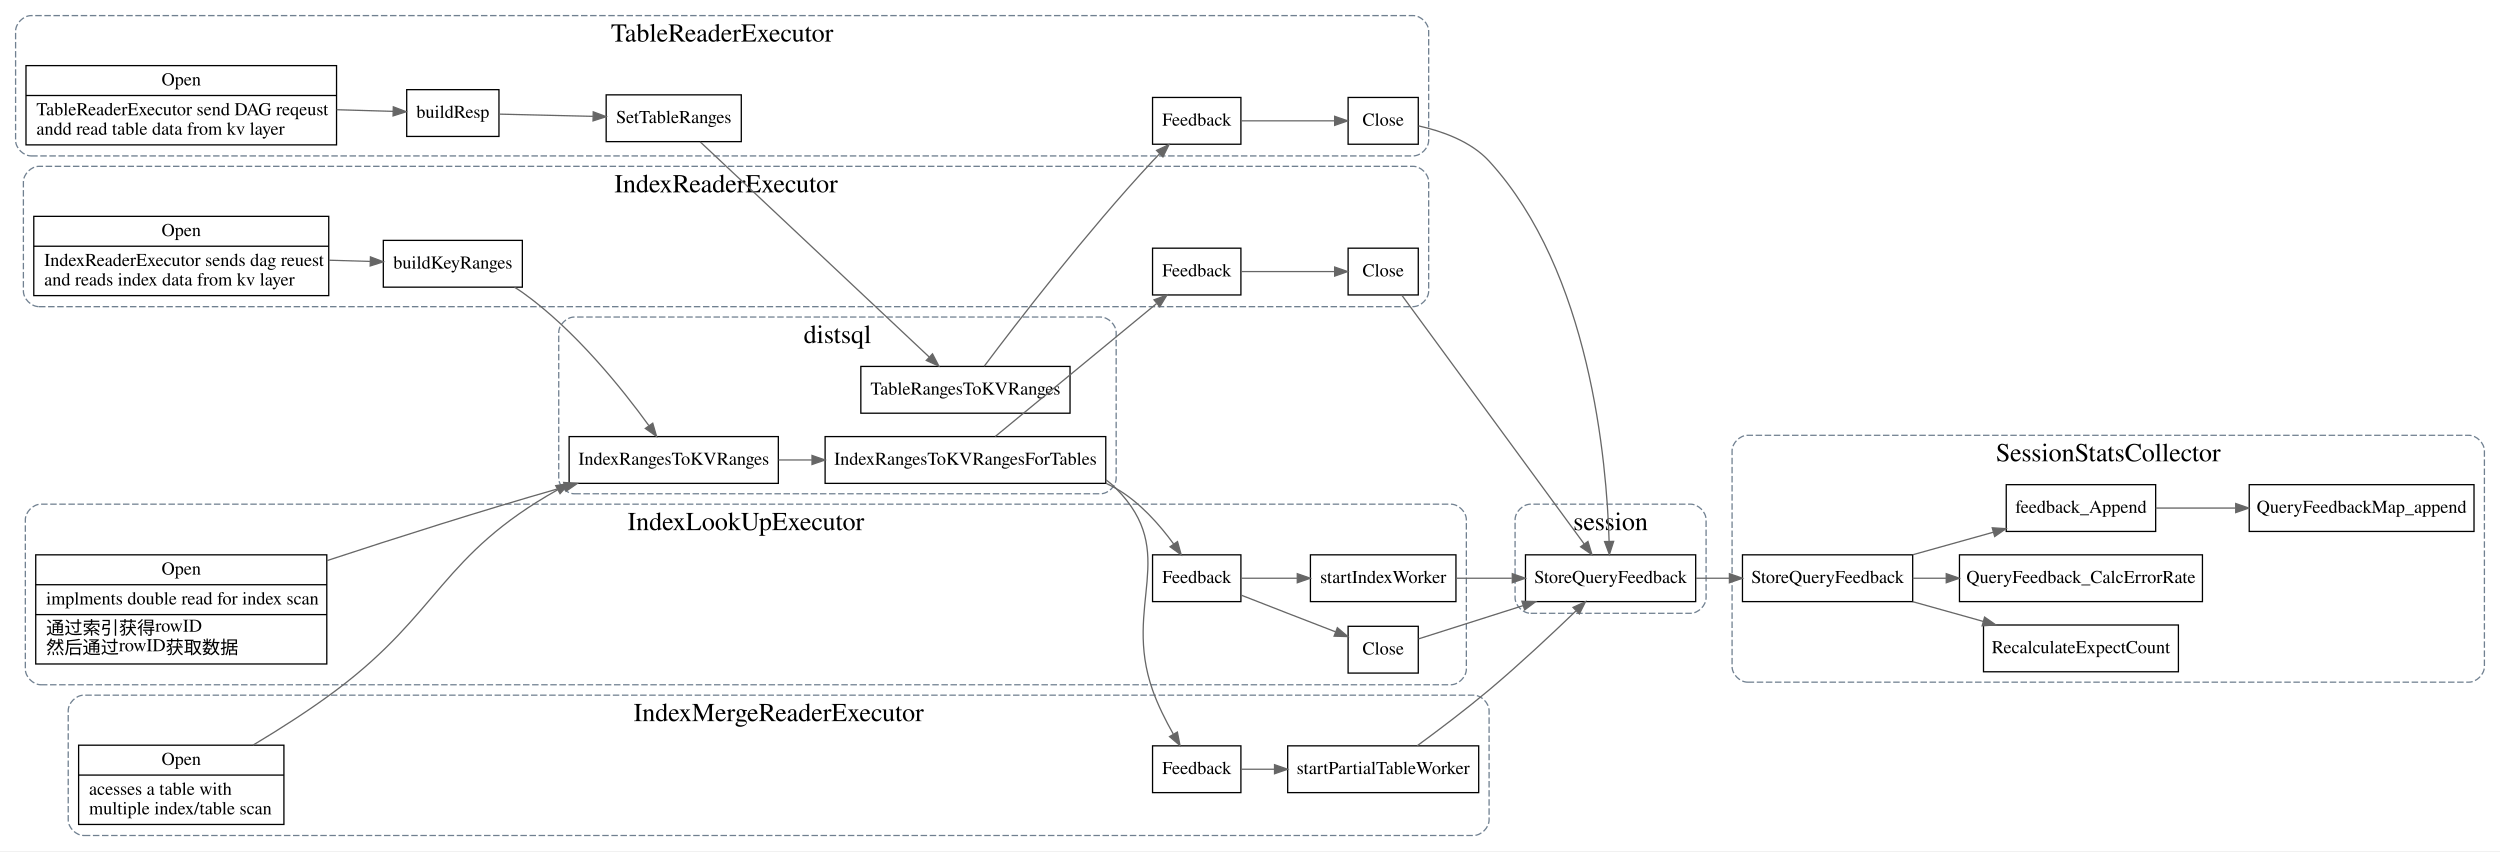
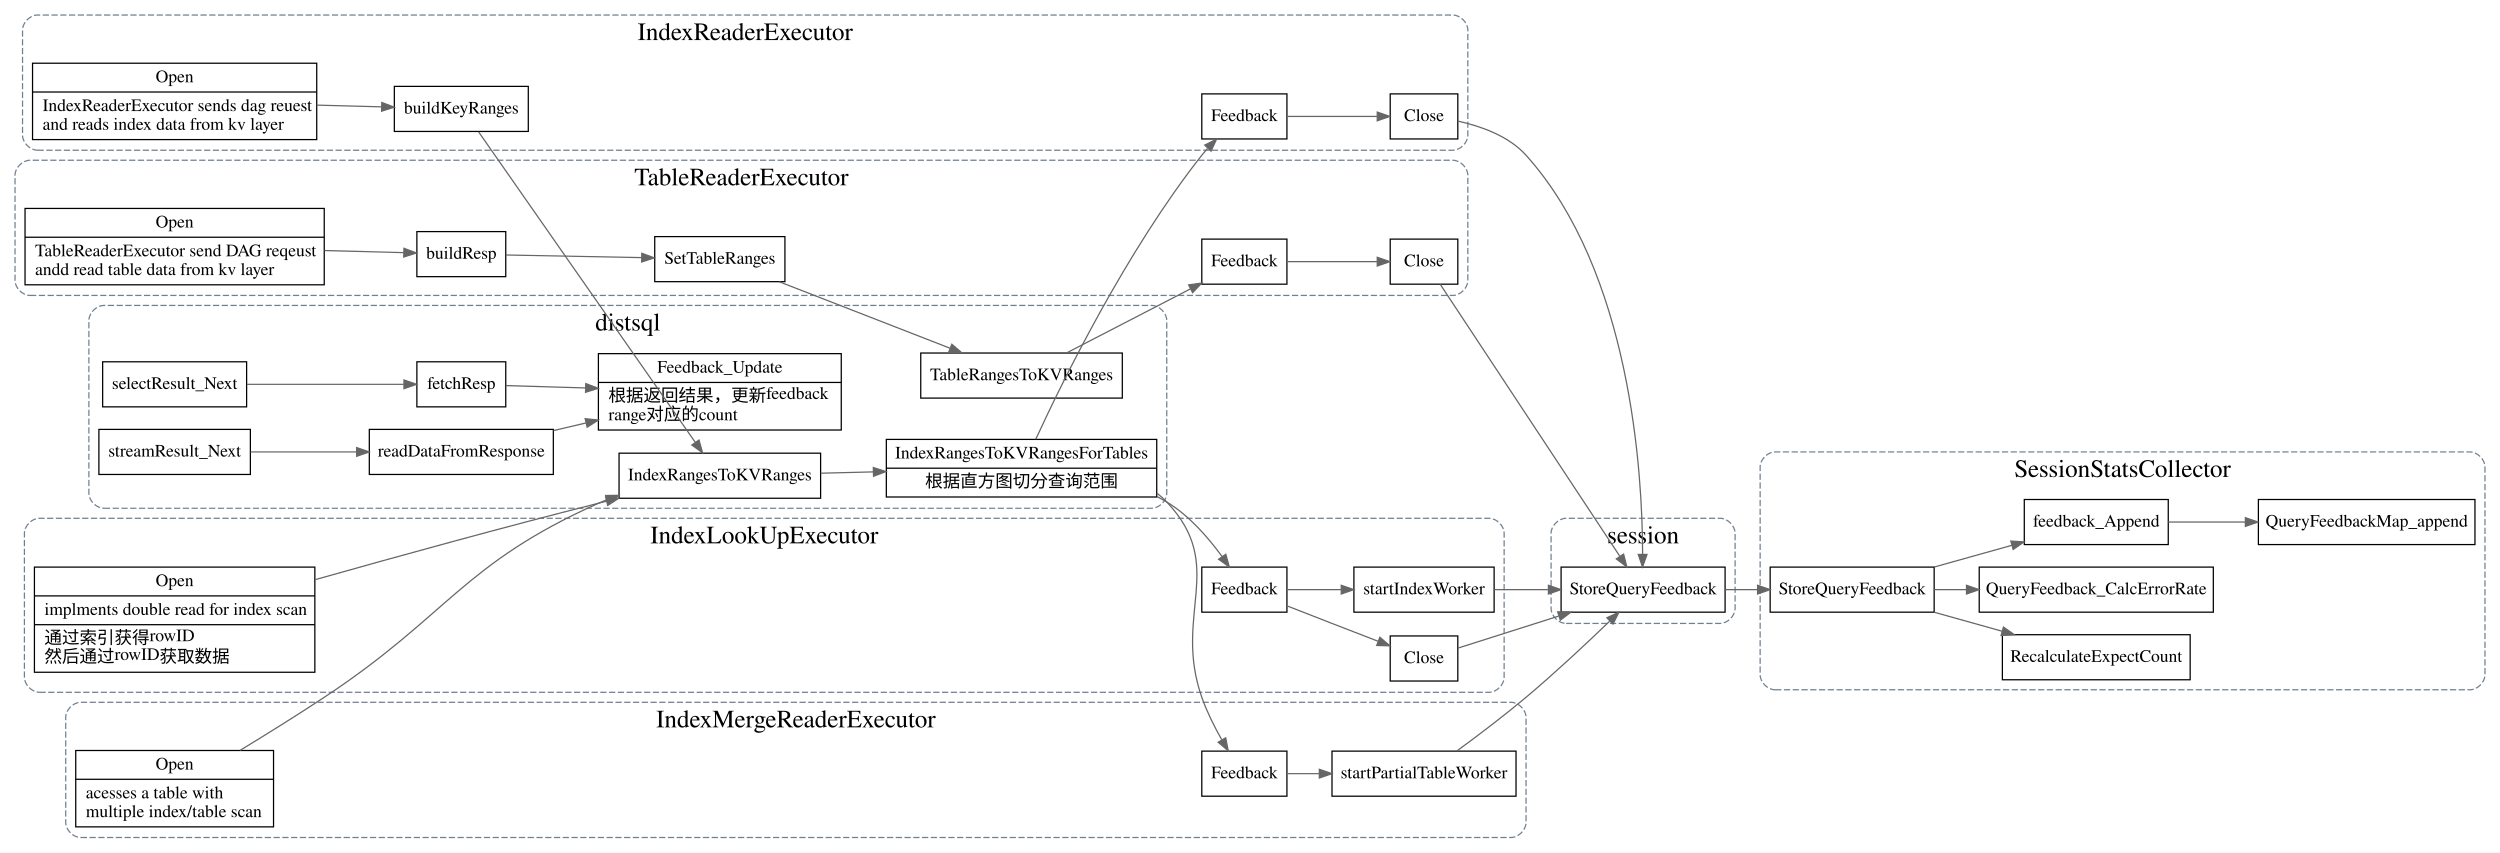
- <svg xmlns="http://www.w3.org/2000/svg" width="1924pt" height="655pt" viewBox="0.00 0.00 1924.00 655.00">
-   <g id="graph0" class="graph" transform="scale(1 1) rotate(0) translate(4 651)">
-     <polygon fill="white" stroke="transparent" points="-4,4 -4,-651 1920,-651 1920,4 -4,4" />
+ <svg xmlns="http://www.w3.org/2000/svg" width="1997pt" height="681pt" viewBox="0.00 0.00 1997.00 681.00">
+   <g id="graph0" class="graph" transform="scale(1 1) rotate(0) translate(4 677)">
+     <polygon fill="white" stroke="transparent" points="-4,4 -4,-677 1993,-677 1993,4 -4,4" />
    <g id="clust1" class="cluster">
-       <path fill="none" stroke="slategrey" stroke-dasharray="5,2" d="M1341,-126C1341,-126 1896,-126 1896,-126 1902,-126 1908,-132 1908,-138 1908,-138 1908,-304 1908,-304 1908,-310 1902,-316 1896,-316 1896,-316 1341,-316 1341,-316 1335,-316 1329,-310 1329,-304 1329,-304 1329,-138 1329,-138 1329,-132 1335,-126 1341,-126" />
-       <text text-anchor="middle" x="1618.5" y="-296" font-family="Times,serif" font-size="20.00">SessionStatsCollector</text>
+       <path fill="none" stroke="slategrey" stroke-dasharray="5,2" d="M1414,-126C1414,-126 1969,-126 1969,-126 1975,-126 1981,-132 1981,-138 1981,-138 1981,-304 1981,-304 1981,-310 1975,-316 1969,-316 1969,-316 1414,-316 1414,-316 1408,-316 1402,-310 1402,-304 1402,-304 1402,-138 1402,-138 1402,-132 1408,-126 1414,-126" />
+       <text text-anchor="middle" x="1691.5" y="-296" font-family="Times,serif" font-size="20.00">SessionStatsCollector</text>
    </g>
    <g id="clust3" class="cluster">
-       <path fill="none" stroke="slategrey" stroke-dasharray="5,2" d="M1174,-179C1174,-179 1297,-179 1297,-179 1303,-179 1309,-185 1309,-191 1309,-191 1309,-251 1309,-251 1309,-257 1303,-263 1297,-263 1297,-263 1174,-263 1174,-263 1168,-263 1162,-257 1162,-251 1162,-251 1162,-191 1162,-191 1162,-185 1168,-179 1174,-179" />
-       <text text-anchor="middle" x="1235.5" y="-243" font-family="Times,serif" font-size="20.00">session</text>
+       <path fill="none" stroke="slategrey" stroke-dasharray="5,2" d="M1247,-179C1247,-179 1370,-179 1370,-179 1376,-179 1382,-185 1382,-191 1382,-191 1382,-251 1382,-251 1382,-257 1376,-263 1370,-263 1370,-263 1247,-263 1247,-263 1241,-263 1235,-257 1235,-251 1235,-251 1235,-191 1235,-191 1235,-185 1241,-179 1247,-179" />
+       <text text-anchor="middle" x="1308.5" y="-243" font-family="Times,serif" font-size="20.00">session</text>
    </g>
    <g id="clust4" class="cluster">
-       <path fill="none" stroke="slategrey" stroke-dasharray="5,2" d="M438,-271C438,-271 843,-271 843,-271 849,-271 855,-277 855,-283 855,-283 855,-395 855,-395 855,-401 849,-407 843,-407 843,-407 438,-407 438,-407 432,-407 426,-401 426,-395 426,-395 426,-283 426,-283 426,-277 432,-271 438,-271" />
-       <text text-anchor="middle" x="640.5" y="-387" font-family="Times,serif" font-size="20.00">distsql</text>
+       <path fill="none" stroke="slategrey" stroke-dasharray="5,2" d="M79,-271C79,-271 916,-271 916,-271 922,-271 928,-277 928,-283 928,-283 928,-421 928,-421 928,-427 922,-433 916,-433 916,-433 79,-433 79,-433 73,-433 67,-427 67,-421 67,-421 67,-283 67,-283 67,-277 73,-271 79,-271" />
+       <text text-anchor="middle" x="497.5" y="-413" font-family="Times,serif" font-size="20.00">distsql</text>
    </g>
    <g id="clust5" class="cluster">
-       <path fill="none" stroke="slategrey" stroke-dasharray="5,2" d="M20,-531C20,-531 1083.5,-531 1083.5,-531 1089.5,-531 1095.5,-537 1095.5,-543 1095.5,-543 1095.5,-627 1095.5,-627 1095.5,-633 1089.5,-639 1083.5,-639 1083.5,-639 20,-639 20,-639 14,-639 8,-633 8,-627 8,-627 8,-543 8,-543 8,-537 14,-531 20,-531" />
-       <text text-anchor="middle" x="551.75" y="-619" font-family="Times,serif" font-size="20.00">TableReaderExecutor</text>
+       <path fill="none" stroke="slategrey" stroke-dasharray="5,2" d="M20,-441C20,-441 1156.5,-441 1156.5,-441 1162.5,-441 1168.5,-447 1168.5,-453 1168.5,-453 1168.5,-537 1168.5,-537 1168.5,-543 1162.5,-549 1156.5,-549 1156.5,-549 20,-549 20,-549 14,-549 8,-543 8,-537 8,-537 8,-453 8,-453 8,-447 14,-441 20,-441" />
+       <text text-anchor="middle" x="588.25" y="-529" font-family="Times,serif" font-size="20.00">TableReaderExecutor</text>
    </g>
    <g id="clust6" class="cluster">
-       <path fill="none" stroke="slategrey" stroke-dasharray="5,2" d="M26,-415C26,-415 1083.5,-415 1083.5,-415 1089.5,-415 1095.5,-421 1095.5,-427 1095.5,-427 1095.5,-511 1095.5,-511 1095.5,-517 1089.5,-523 1083.5,-523 1083.5,-523 26,-523 26,-523 20,-523 14,-517 14,-511 14,-511 14,-427 14,-427 14,-421 20,-415 26,-415" />
-       <text text-anchor="middle" x="554.75" y="-503" font-family="Times,serif" font-size="20.00">IndexReaderExecutor</text>
+       <path fill="none" stroke="slategrey" stroke-dasharray="5,2" d="M26,-557C26,-557 1156.5,-557 1156.5,-557 1162.5,-557 1168.5,-563 1168.5,-569 1168.5,-569 1168.5,-653 1168.5,-653 1168.5,-659 1162.5,-665 1156.5,-665 1156.5,-665 26,-665 26,-665 20,-665 14,-659 14,-653 14,-653 14,-569 14,-569 14,-563 20,-557 26,-557" />
+       <text text-anchor="middle" x="591.25" y="-645" font-family="Times,serif" font-size="20.00">IndexReaderExecutor</text>
    </g>
    <g id="clust7" class="cluster">
-       <path fill="none" stroke="slategrey" stroke-dasharray="5,2" d="M27.5,-124C27.5,-124 1112.5,-124 1112.5,-124 1118.5,-124 1124.5,-130 1124.5,-136 1124.5,-136 1124.5,-251 1124.5,-251 1124.5,-257 1118.5,-263 1112.5,-263 1112.5,-263 27.5,-263 27.5,-263 21.5,-263 15.5,-257 15.5,-251 15.5,-251 15.5,-136 15.5,-136 15.5,-130 21.5,-124 27.5,-124" />
-       <text text-anchor="middle" x="570" y="-243" font-family="Times,serif" font-size="20.00">IndexLookUpExecutor</text>
+       <path fill="none" stroke="slategrey" stroke-dasharray="5,2" d="M27.5,-124C27.5,-124 1185.5,-124 1185.5,-124 1191.5,-124 1197.5,-130 1197.5,-136 1197.5,-136 1197.5,-251 1197.5,-251 1197.5,-257 1191.5,-263 1185.5,-263 1185.5,-263 27.5,-263 27.5,-263 21.5,-263 15.5,-257 15.5,-251 15.5,-251 15.5,-136 15.5,-136 15.5,-130 21.5,-124 27.5,-124" />
+       <text text-anchor="middle" x="606.5" y="-243" font-family="Times,serif" font-size="20.00">IndexLookUpExecutor</text>
    </g>
    <g id="clust9" class="cluster">
-       <path fill="none" stroke="slategrey" stroke-dasharray="5,2" d="M60.5,-8C60.5,-8 1130,-8 1130,-8 1136,-8 1142,-14 1142,-20 1142,-20 1142,-104 1142,-104 1142,-110 1136,-116 1130,-116 1130,-116 60.5,-116 60.5,-116 54.5,-116 48.5,-110 48.5,-104 48.5,-104 48.5,-20 48.5,-20 48.5,-14 54.5,-8 60.5,-8" />
-       <text text-anchor="middle" x="595.25" y="-96" font-family="Times,serif" font-size="20.00">IndexMergeReaderExecutor</text>
+       <path fill="none" stroke="slategrey" stroke-dasharray="5,2" d="M60.5,-8C60.5,-8 1203,-8 1203,-8 1209,-8 1215,-14 1215,-20 1215,-20 1215,-104 1215,-104 1215,-110 1209,-116 1203,-116 1203,-116 60.5,-116 60.5,-116 54.5,-116 48.5,-110 48.5,-104 48.5,-104 48.5,-20 48.5,-20 48.5,-14 54.5,-8 60.5,-8" />
+       <text text-anchor="middle" x="631.75" y="-96" font-family="Times,serif" font-size="20.00">IndexMergeReaderExecutor</text>
    </g>
    <g id="node1" class="node">
-       <polygon fill="none" stroke="black" points="1468,-224 1337,-224 1337,-188 1468,-188 1468,-224" />
-       <text text-anchor="middle" x="1402.5" y="-202.3" font-family="Times,serif" font-size="14.00">StoreQueryFeedback</text>
+       <polygon fill="none" stroke="black" points="1541,-224 1410,-224 1410,-188 1541,-188 1541,-224" />
+       <text text-anchor="middle" x="1475.5" y="-202.3" font-family="Times,serif" font-size="14.00">StoreQueryFeedback</text>
    </g>
    <g id="node2" class="node">
-       <polygon fill="none" stroke="black" points="1672.5,-170 1522.5,-170 1522.5,-134 1672.5,-134 1672.5,-170" />
-       <text text-anchor="middle" x="1597.5" y="-148.3" font-family="Times,serif" font-size="14.00">RecalculateExpectCount</text>
+       <polygon fill="none" stroke="black" points="1745.5,-170 1595.5,-170 1595.5,-134 1745.5,-134 1745.5,-170" />
+       <text text-anchor="middle" x="1670.5" y="-148.3" font-family="Times,serif" font-size="14.00">RecalculateExpectCount</text>
    </g>
    <g id="edge1" class="edge">
-       <path fill="none" stroke="#666666" d="M1468.03,-187.94C1485.42,-183.08 1504.36,-177.78 1522.23,-172.78" />
-       <polygon fill="#666666" stroke="#666666" points="1523.34,-176.1 1532.03,-170.04 1521.45,-169.36 1523.34,-176.1" />
+       <path fill="none" stroke="#666666" d="M1541.03,-187.94C1558.42,-183.08 1577.36,-177.78 1595.23,-172.78" />
+       <polygon fill="#666666" stroke="#666666" points="1596.34,-176.1 1605.03,-170.04 1594.45,-169.36 1596.34,-176.1" />
    </g>
    <g id="node3" class="node">
-       <polygon fill="none" stroke="black" points="1691,-224 1504,-224 1504,-188 1691,-188 1691,-224" />
-       <text text-anchor="middle" x="1597.5" y="-202.3" font-family="Times,serif" font-size="14.00">QueryFeedback_CalcErrorRate</text>
+       <polygon fill="none" stroke="black" points="1764,-224 1577,-224 1577,-188 1764,-188 1764,-224" />
+       <text text-anchor="middle" x="1670.5" y="-202.3" font-family="Times,serif" font-size="14.00">QueryFeedback_CalcErrorRate</text>
    </g>
    <g id="edge2" class="edge">
-       <path fill="none" stroke="#666666" d="M1468.03,-206C1476.3,-206 1484.93,-206 1493.62,-206" />
-       <polygon fill="#666666" stroke="#666666" points="1493.84,-209.5 1503.84,-206 1493.84,-202.5 1493.84,-209.5" />
+       <path fill="none" stroke="#666666" d="M1541.03,-206C1549.3,-206 1557.93,-206 1566.62,-206" />
+       <polygon fill="#666666" stroke="#666666" points="1566.84,-209.5 1576.84,-206 1566.84,-202.5 1566.84,-209.5" />
    </g>
    <g id="node4" class="node">
-       <polygon fill="none" stroke="black" points="1655,-278 1540,-278 1540,-242 1655,-242 1655,-278" />
-       <text text-anchor="middle" x="1597.5" y="-256.3" font-family="Times,serif" font-size="14.00">feedback_Append</text>
+       <polygon fill="none" stroke="black" points="1728,-278 1613,-278 1613,-242 1728,-242 1728,-278" />
+       <text text-anchor="middle" x="1670.5" y="-256.3" font-family="Times,serif" font-size="14.00">feedback_Append</text>
    </g>
    <g id="edge3" class="edge">
-       <path fill="none" stroke="#666666" d="M1468.03,-224.06C1488,-229.64 1510.02,-235.8 1530.11,-241.42" />
-       <polygon fill="#666666" stroke="#666666" points="1529.22,-244.81 1539.8,-244.14 1531.11,-238.07 1529.22,-244.81" />
+       <path fill="none" stroke="#666666" d="M1541.03,-224.06C1561,-229.64 1583.02,-235.8 1603.11,-241.42" />
+       <polygon fill="#666666" stroke="#666666" points="1602.22,-244.81 1612.8,-244.14 1604.11,-238.07 1602.22,-244.81" />
    </g>
    <g id="node5" class="node">
-       <polygon fill="none" stroke="black" points="1900,-278 1727,-278 1727,-242 1900,-242 1900,-278" />
-       <text text-anchor="middle" x="1813.5" y="-256.3" font-family="Times,serif" font-size="14.00">QueryFeedbackMap_append</text>
+       <polygon fill="none" stroke="black" points="1973,-278 1800,-278 1800,-242 1973,-242 1973,-278" />
+       <text text-anchor="middle" x="1886.5" y="-256.3" font-family="Times,serif" font-size="14.00">QueryFeedbackMap_append</text>
    </g>
    <g id="edge4" class="edge">
-       <path fill="none" stroke="#666666" d="M1655.01,-260C1673.84,-260 1695.39,-260 1716.37,-260" />
-       <polygon fill="#666666" stroke="#666666" points="1716.61,-263.5 1726.61,-260 1716.61,-256.5 1716.61,-263.5" />
+       <path fill="none" stroke="#666666" d="M1728.01,-260C1746.84,-260 1768.39,-260 1789.37,-260" />
+       <polygon fill="#666666" stroke="#666666" points="1789.61,-263.5 1799.61,-260 1789.61,-256.5 1789.61,-263.5" />
    </g>
    <g id="node6" class="node">
-       <polygon fill="none" stroke="black" points="1170,-188 1170,-224 1301,-224 1301,-188 1170,-188" />
-       <text text-anchor="middle" x="1235.5" y="-202.3" font-family="Times,serif" font-size="14.00">StoreQueryFeedback</text>
+       <polygon fill="none" stroke="black" points="1243,-188 1243,-224 1374,-224 1374,-188 1243,-188" />
+       <text text-anchor="middle" x="1308.5" y="-202.3" font-family="Times,serif" font-size="14.00">StoreQueryFeedback</text>
    </g>
    <g id="edge5" class="edge">
-       <path fill="none" stroke="#666666" d="M1301.24,-206C1309.58,-206 1318.18,-206 1326.67,-206" />
-       <polygon fill="#666666" stroke="#666666" points="1326.95,-209.5 1336.95,-206 1326.95,-202.5 1326.95,-209.5" />
+       <path fill="none" stroke="#666666" d="M1374.24,-206C1382.58,-206 1391.18,-206 1399.67,-206" />
+       <polygon fill="#666666" stroke="#666666" points="1399.95,-209.5 1409.95,-206 1399.95,-202.5 1399.95,-209.5" />
    </g>
    <g id="node7" class="node">
-       <polygon fill="none" stroke="black" points="819.5,-369 658.5,-369 658.5,-333 819.5,-333 819.5,-369" />
-       <text text-anchor="middle" x="739" y="-347.3" font-family="Times,serif" font-size="14.00">TableRangesToKVRanges</text>
+       <polygon fill="none" stroke="black" points="892.5,-395 731.5,-395 731.5,-359 892.5,-359 892.5,-395" />
+       <text text-anchor="middle" x="812" y="-373.3" font-family="Times,serif" font-size="14.00">TableRangesToKVRanges</text>
+     </g>
+     <g id="node15" class="node">
+       <polygon fill="none" stroke="black" points="956,-450 956,-486 1024,-486 1024,-450 956,-450" />
+       <text text-anchor="middle" x="990" y="-464.3" font-family="Times,serif" font-size="14.00">Feedback</text>
+     </g>
+     <g id="edge13" class="edge">
+       <path fill="none" stroke="#666666" d="M848.19,-395.2C876.65,-409.91 916.79,-430.67 946.94,-446.25" />
+       <polygon fill="#666666" stroke="#666666" points="945.46,-449.43 955.95,-450.91 948.68,-443.21 945.46,-449.43" />
+     </g>
+     <g id="node8" class="node">
+       <polygon fill="none" stroke="black" points="651.5,-315 490.5,-315 490.5,-279 651.5,-279 651.5,-315" />
+       <text text-anchor="middle" x="571" y="-293.3" font-family="Times,serif" font-size="14.00">IndexRangesToKVRanges</text>
+     </g>
+     <g id="node9" class="node">
+       <polygon fill="none" stroke="black" points="704,-280 704,-326 920,-326 920,-280 704,-280" />
+       <text text-anchor="middle" x="812" y="-310.8" font-family="Times,serif" font-size="14.00">IndexRangesToKVRangesForTables</text>
+       <polyline fill="none" stroke="black" points="704,-303 920,-303 " />
+       <text text-anchor="middle" x="812" y="-287.8" font-family="Times,serif" font-size="14.00">根据直方图切分查询范围</text>
+     </g>
+     <g id="edge18" class="edge">
+       <path fill="none" stroke="#666666" d="M651.58,-299C665.02,-299.34 679.22,-299.69 693.39,-300.05" />
+       <polygon fill="#666666" stroke="#666666" points="693.6,-303.55 703.69,-300.31 693.78,-296.56 693.6,-303.55" />
+     </g>
+     <g id="node22" class="node">
+       <polygon fill="none" stroke="black" points="956,-566 956,-602 1024,-602 1024,-566 956,-566" />
+       <text text-anchor="middle" x="990" y="-580.3" font-family="Times,serif" font-size="14.00">Feedback</text>
+     </g>
+     <g id="edge19" class="edge">
+       <path fill="none" stroke="#666666" d="M823.36,-326.13C844.51,-372.01 895.75,-476.66 956,-553 957.42,-554.8 958.95,-556.6 960.55,-558.37" />
+       <polygon fill="#666666" stroke="#666666" points="958.33,-561.11 967.8,-565.86 963.36,-556.24 958.33,-561.11" />
+     </g>
+     <g id="node25" class="node">
+       <polygon fill="none" stroke="black" points="956,-188 956,-224 1024,-224 1024,-188 956,-188" />
+       <text text-anchor="middle" x="990" y="-202.3" font-family="Times,serif" font-size="14.00">Feedback</text>
+     </g>
+     <g id="edge23" class="edge">
+       <path fill="none" stroke="#666666" d="M920.13,-280.35C922.83,-278.98 925.45,-277.53 928,-276 945.89,-265.22 961.3,-247.42 972.15,-232.47" />
+       <polygon fill="#666666" stroke="#666666" points="975.16,-234.27 978,-224.07 969.41,-230.27 975.16,-234.27" />
+     </g>
+     <g id="node30" class="node">
+       <polygon fill="none" stroke="black" points="956,-41 956,-77 1024,-77 1024,-41 956,-41" />
+       <text text-anchor="middle" x="990" y="-55.3" font-family="Times,serif" font-size="14.00">Feedback</text>
+     </g>
+     <g id="edge30" class="edge">
+       <path fill="none" stroke="#666666" d="M920.27,-282.96C923.01,-280.84 925.6,-278.53 928,-276 976.47,-224.89 932.73,-186.48 956,-120 960.05,-108.43 966.1,-96.41 971.92,-86.13" />
+       <polygon fill="#666666" stroke="#666666" points="975.09,-87.64 977.13,-77.25 969.05,-84.1 975.09,-87.64" />
    </g>
    <g id="node10" class="node">
-       <polygon fill="none" stroke="black" points="883,-540 883,-576 951,-576 951,-540 883,-540" />
-       <text text-anchor="middle" x="917" y="-554.3" font-family="Times,serif" font-size="14.00">Feedback</text>
+       <polygon fill="none" stroke="black" points="193,-388 78,-388 78,-352 193,-352 193,-388" />
+       <text text-anchor="middle" x="135.5" y="-366.3" font-family="Times,serif" font-size="14.00">selectResult_Next</text>
+     </g>
+     <g id="node11" class="node">
+       <polygon fill="none" stroke="black" points="400,-388 329,-388 329,-352 400,-352 400,-388" />
+       <text text-anchor="middle" x="364.5" y="-366.3" font-family="Times,serif" font-size="14.00">fetchResp</text>
+     </g>
+     <g id="edge6" class="edge">
+       <path fill="none" stroke="#666666" d="M193.2,-370C231.92,-370 282.53,-370 318.49,-370" />
+       <polygon fill="#666666" stroke="#666666" points="318.69,-373.5 328.69,-370 318.69,-366.5 318.69,-373.5" />
+     </g>
+     <g id="node12" class="node">
+       <polygon fill="none" stroke="black" points="474,-333.5 474,-394.5 668,-394.5 668,-333.5 474,-333.5" />
+       <text text-anchor="middle" x="571" y="-379.3" font-family="Times,serif" font-size="14.00">Feedback_Update</text>
+       <polyline fill="none" stroke="black" points="474,-371.5 668,-371.5 " />
+       <text text-anchor="start" x="482" y="-356.3" font-family="Times,serif" font-size="14.00">根据返回结果，更新feedback</text>
+       <text text-anchor="start" x="482" y="-341.3" font-family="Times,serif" font-size="14.00"> range对应的count</text>
+     </g>
+     <g id="edge7" class="edge">
+       <path fill="none" stroke="#666666" d="M400.19,-368.98C417.96,-368.46 440.65,-367.79 463.63,-367.12" />
+       <polygon fill="#666666" stroke="#666666" points="463.94,-370.61 473.83,-366.82 463.73,-363.62 463.94,-370.61" />
+     </g>
+     <g id="node13" class="node">
+       <polygon fill="none" stroke="black" points="196,-334 75,-334 75,-298 196,-298 196,-334" />
+       <text text-anchor="middle" x="135.5" y="-312.3" font-family="Times,serif" font-size="14.00">streamResult_Next</text>
+     </g>
+     <g id="node14" class="node">
+       <polygon fill="none" stroke="black" points="438,-334 291,-334 291,-298 438,-298 438,-334" />
+       <text text-anchor="middle" x="364.5" y="-312.3" font-family="Times,serif" font-size="14.00">readDataFromResponse</text>
+     </g>
+     <g id="edge8" class="edge">
+       <path fill="none" stroke="#666666" d="M196.14,-316C222,-316 252.71,-316 280.72,-316" />
+       <polygon fill="#666666" stroke="#666666" points="280.9,-319.5 290.9,-316 280.9,-312.5 280.9,-319.5" />
    </g>
    <g id="edge9" class="edge">
-       <path fill="none" stroke="#666666" d="M753.45,-369.14C777.95,-401.82 832.04,-472.24 883,-527 884.73,-528.86 886.56,-530.75 888.42,-532.63" />
-       <polygon fill="#666666" stroke="#666666" points="886.09,-535.24 895.69,-539.73 890.98,-530.24 886.09,-535.24" />
-     </g>
-     <g id="node8" class="node">
-       <polygon fill="none" stroke="black" points="595,-315 434,-315 434,-279 595,-279 595,-315" />
-       <text text-anchor="middle" x="514.5" y="-293.3" font-family="Times,serif" font-size="14.00">IndexRangesToKVRanges</text>
-     </g>
-     <g id="node9" class="node">
-       <polygon fill="none" stroke="black" points="847,-315 631,-315 631,-279 847,-279 847,-315" />
-       <text text-anchor="middle" x="739" y="-293.3" font-family="Times,serif" font-size="14.00">IndexRangesToKVRangesForTables</text>
+       <path fill="none" stroke="#666666" d="M438.17,-333.06C446.6,-335.04 455.32,-337.08 464.07,-339.14" />
+       <polygon fill="#666666" stroke="#666666" points="463.42,-342.58 473.96,-341.46 465.02,-335.76 463.42,-342.58" />
+     </g>
+     <g id="node16" class="node">
+       <polygon fill="none" stroke="black" points="1106.5,-450 1106.5,-486 1160.5,-486 1160.5,-450 1106.5,-450" />
+       <text text-anchor="middle" x="1133.5" y="-464.3" font-family="Times,serif" font-size="14.00">Close</text>
    </g>
    <g id="edge14" class="edge">
-       <path fill="none" stroke="#666666" d="M595.2,-297C603.53,-297 612.13,-297 620.77,-297" />
-       <polygon fill="#666666" stroke="#666666" points="620.92,-300.5 630.92,-297 620.92,-293.5 620.92,-300.5" />
+       <path fill="none" stroke="#666666" d="M1024.18,-468C1045.75,-468 1073.9,-468 1096.1,-468" />
+       <polygon fill="#666666" stroke="#666666" points="1096.14,-471.5 1106.14,-468 1096.14,-464.5 1096.14,-471.5" />
+     </g>
+     <g id="edge15" class="edge">
+       <path fill="none" stroke="#666666" d="M1146.39,-449.99C1176.27,-404.75 1254.6,-286.11 1289.86,-232.72" />
+       <polygon fill="#666666" stroke="#666666" points="1292.94,-234.41 1295.53,-224.13 1287.09,-230.55 1292.94,-234.41" />
    </g>
    <g id="node17" class="node">
-       <polygon fill="none" stroke="black" points="883,-424 883,-460 951,-460 951,-424 883,-424" />
-       <text text-anchor="middle" x="917" y="-438.3" font-family="Times,serif" font-size="14.00">Feedback</text>
-     </g>
-     <g id="edge15" class="edge">
-       <path fill="none" stroke="#666666" d="M761.93,-315.07C793.24,-340.87 850.84,-388.32 886.05,-417.33" />
-       <polygon fill="#666666" stroke="#666666" points="884.12,-420.27 894.07,-423.93 888.57,-414.87 884.12,-420.27" />
+       <polygon fill="none" stroke="black" points="329,-456 329,-492 400,-492 400,-456 329,-456" />
+       <text text-anchor="middle" x="364.5" y="-470.3" font-family="Times,serif" font-size="14.00">buildResp</text>
+     </g>
+     <g id="node19" class="node">
+       <polygon fill="none" stroke="black" points="623,-488 519,-488 519,-452 623,-452 623,-488" />
+       <text text-anchor="middle" x="571" y="-466.3" font-family="Times,serif" font-size="14.00">SetTableRanges</text>
+     </g>
+     <g id="edge11" class="edge">
+       <path fill="none" stroke="#666666" d="M400.19,-473.32C429.75,-472.74 472.94,-471.9 508.37,-471.21" />
+       <polygon fill="#666666" stroke="#666666" points="508.68,-474.7 518.61,-471.01 508.55,-467.7 508.68,-474.7" />
+     </g>
+     <g id="node18" class="node">
+       <polygon fill="none" stroke="black" points="16,-449.5 16,-510.5 255,-510.5 255,-449.5 16,-449.5" />
+       <text text-anchor="middle" x="135.5" y="-495.3" font-family="Times,serif" font-size="14.00">Open</text>
+       <polyline fill="none" stroke="black" points="16,-487.5 255,-487.5 " />
+       <text text-anchor="start" x="24" y="-472.3" font-family="Times,serif" font-size="14.00">TableReaderExecutor send DAG reqeust</text>
+       <text text-anchor="start" x="24" y="-457.3" font-family="Times,serif" font-size="14.00"> andd read table data from kv layer</text>
+     </g>
+     <g id="edge10" class="edge">
+       <path fill="none" stroke="#666666" d="M255.32,-476.86C277.84,-476.26 300.08,-475.68 318.49,-475.19" />
+       <polygon fill="#666666" stroke="#666666" points="318.67,-478.69 328.58,-474.92 318.49,-471.69 318.67,-478.69" />
+     </g>
+     <g id="edge12" class="edge">
+       <path fill="none" stroke="#666666" d="M618.36,-451.96C657.41,-436.77 713.37,-414.99 754.92,-398.82" />
+       <polygon fill="#666666" stroke="#666666" points="756.31,-402.04 764.36,-395.15 753.77,-395.51 756.31,-402.04" />
    </g>
    <g id="node20" class="node">
-       <polygon fill="none" stroke="black" points="883,-188 883,-224 951,-224 951,-188 883,-188" />
-       <text text-anchor="middle" x="917" y="-202.3" font-family="Times,serif" font-size="14.00">Feedback</text>
-     </g>
-     <g id="edge19" class="edge">
-       <path fill="none" stroke="#666666" d="M847.1,-279.1C849.8,-277.82 852.44,-276.46 855,-275 873,-264.74 888.41,-247.19 899.23,-232.36" />
-       <polygon fill="#666666" stroke="#666666" points="902.2,-234.22 905.06,-224.02 896.47,-230.21 902.2,-234.22" />
-     </g>
-     <g id="node25" class="node">
-       <polygon fill="none" stroke="black" points="883,-41 883,-77 951,-77 951,-41 883,-41" />
-       <text text-anchor="middle" x="917" y="-55.3" font-family="Times,serif" font-size="14.00">Feedback</text>
-     </g>
-     <g id="edge26" class="edge">
-       <path fill="none" stroke="#666666" d="M847.19,-281.7C849.95,-279.68 852.57,-277.46 855,-275 904.24,-225.25 859.83,-186.06 883,-120 887.06,-108.43 893.11,-96.41 898.92,-86.14" />
-       <polygon fill="#666666" stroke="#666666" points="902.1,-87.64 904.14,-77.25 896.06,-84.1 902.1,-87.64" />
-     </g>
-     <g id="node11" class="node">
-       <polygon fill="none" stroke="black" points="1033.5,-540 1033.5,-576 1087.5,-576 1087.5,-540 1033.5,-540" />
-       <text text-anchor="middle" x="1060.5" y="-554.3" font-family="Times,serif" font-size="14.00">Close</text>
-     </g>
-     <g id="edge10" class="edge">
-       <path fill="none" stroke="#666666" d="M951.18,-558C972.75,-558 1000.9,-558 1023.1,-558" />
-       <polygon fill="#666666" stroke="#666666" points="1023.14,-561.5 1033.14,-558 1023.14,-554.5 1023.14,-561.5" />
-     </g>
-     <g id="edge11" class="edge">
-       <path fill="none" stroke="#666666" d="M1087.76,-554.11C1105.41,-550.17 1127.93,-542.35 1142,-527 1219.82,-442.1 1232.57,-295.77 1234.37,-234.39" />
-       <polygon fill="#666666" stroke="#666666" points="1237.87,-234.36 1234.59,-224.29 1230.87,-234.21 1237.87,-234.36" />
-     </g>
-     <g id="node12" class="node">
-       <polygon fill="none" stroke="black" points="309,-546 309,-582 380,-582 380,-546 309,-546" />
-       <text text-anchor="middle" x="344.5" y="-560.3" font-family="Times,serif" font-size="14.00">buildResp</text>
-     </g>
-     <g id="node14" class="node">
-       <polygon fill="none" stroke="black" points="566.5,-578 462.5,-578 462.5,-542 566.5,-542 566.5,-578" />
-       <text text-anchor="middle" x="514.5" y="-556.3" font-family="Times,serif" font-size="14.00">SetTableRanges</text>
-     </g>
-     <g id="edge7" class="edge">
-       <path fill="none" stroke="#666666" d="M380.31,-563.17C401.08,-562.68 428.05,-562.03 452.28,-561.46" />
-       <polygon fill="#666666" stroke="#666666" points="452.56,-564.95 462.47,-561.21 452.39,-557.95 452.56,-564.95" />
-     </g>
-     <g id="node13" class="node">
-       <polygon fill="none" stroke="black" points="16,-539.5 16,-600.5 255,-600.5 255,-539.5 16,-539.5" />
-       <text text-anchor="middle" x="135.5" y="-585.3" font-family="Times,serif" font-size="14.00">Open</text>
-       <polyline fill="none" stroke="black" points="16,-577.5 255,-577.5 " />
-       <text text-anchor="start" x="24" y="-562.3" font-family="Times,serif" font-size="14.00">TableReaderExecutor send DAG reqeust</text>
-       <text text-anchor="start" x="24" y="-547.3" font-family="Times,serif" font-size="14.00"> andd read table data from kv layer</text>
-     </g>
-     <g id="edge6" class="edge">
-       <path fill="none" stroke="#666666" d="M255.11,-566.56C270.51,-566.12 285.45,-565.68 298.53,-565.3" />
-       <polygon fill="#666666" stroke="#666666" points="298.7,-568.8 308.6,-565.01 298.5,-561.8 298.7,-568.8" />
-     </g>
-     <g id="edge8" class="edge">
-       <path fill="none" stroke="#666666" d="M534.86,-541.82C574.63,-504.45 665.65,-418.96 711.11,-376.25" />
-       <polygon fill="#666666" stroke="#666666" points="713.64,-378.69 718.53,-369.29 708.85,-373.58 713.64,-378.69" />
-     </g>
-     <g id="node15" class="node">
-       <polygon fill="none" stroke="black" points="22,-423.5 22,-484.5 249,-484.5 249,-423.5 22,-423.5" />
-       <text text-anchor="middle" x="135.5" y="-469.3" font-family="Times,serif" font-size="14.00">Open</text>
-       <polyline fill="none" stroke="black" points="22,-461.5 249,-461.5 " />
-       <text text-anchor="start" x="30" y="-446.3" font-family="Times,serif" font-size="14.00">IndexReaderExecutor sends dag reuest</text>
-       <text text-anchor="start" x="30" y="-431.3" font-family="Times,serif" font-size="14.00"> and reads index data from kv layer</text>
-     </g>
-     <g id="node16" class="node">
-       <polygon fill="none" stroke="black" points="291,-430 291,-466 398,-466 398,-430 291,-430" />
-       <text text-anchor="middle" x="344.5" y="-444.3" font-family="Times,serif" font-size="14.00">buildKeyRanges</text>
-     </g>
-     <g id="edge12" class="edge">
-       <path fill="none" stroke="#666666" d="M249.09,-450.74C259.92,-450.42 270.63,-450.11 280.72,-449.82" />
-       <polygon fill="#666666" stroke="#666666" points="281.1,-453.31 290.99,-449.52 280.89,-446.31 281.1,-453.31" />
-     </g>
-     <g id="edge13" class="edge">
-       <path fill="none" stroke="#666666" d="M391.94,-429.93C394.04,-428.69 396.07,-427.38 398,-426 438.39,-397.24 474.68,-351.99 495.39,-323.44" />
-       <polygon fill="#666666" stroke="#666666" points="498.34,-325.32 501.3,-315.15 492.64,-321.26 498.34,-325.32" />
-     </g>
-     <g id="node18" class="node">
-       <polygon fill="none" stroke="black" points="1033.5,-424 1033.5,-460 1087.5,-460 1087.5,-424 1033.5,-424" />
-       <text text-anchor="middle" x="1060.5" y="-438.3" font-family="Times,serif" font-size="14.00">Close</text>
+       <polygon fill="none" stroke="black" points="22,-565.5 22,-626.5 249,-626.5 249,-565.5 22,-565.5" />
+       <text text-anchor="middle" x="135.5" y="-611.3" font-family="Times,serif" font-size="14.00">Open</text>
+       <polyline fill="none" stroke="black" points="22,-603.5 249,-603.5 " />
+       <text text-anchor="start" x="30" y="-588.3" font-family="Times,serif" font-size="14.00">IndexReaderExecutor sends dag reuest</text>
+       <text text-anchor="start" x="30" y="-573.3" font-family="Times,serif" font-size="14.00"> and reads index data from kv layer</text>
+     </g>
+     <g id="node21" class="node">
+       <polygon fill="none" stroke="black" points="311,-572 311,-608 418,-608 418,-572 311,-572" />
+       <text text-anchor="middle" x="364.5" y="-586.3" font-family="Times,serif" font-size="14.00">buildKeyRanges</text>
    </g>
    <g id="edge16" class="edge">
-       <path fill="none" stroke="#666666" d="M951.18,-442C972.75,-442 1000.9,-442 1023.1,-442" />
-       <polygon fill="#666666" stroke="#666666" points="1023.14,-445.5 1033.14,-442 1023.14,-438.5 1023.14,-445.5" />
+       <path fill="none" stroke="#666666" d="M249,-593.03C266.74,-592.56 284.52,-592.09 300.59,-591.66" />
+       <polygon fill="#666666" stroke="#666666" points="300.99,-595.15 310.89,-591.39 300.8,-588.16 300.99,-595.15" />
    </g>
    <g id="edge17" class="edge">
-       <path fill="none" stroke="#666666" d="M1074.79,-423.87C1105.17,-382.43 1179.8,-280.62 1215.23,-232.29" />
-       <polygon fill="#666666" stroke="#666666" points="1218.08,-234.32 1221.17,-224.19 1212.43,-230.18 1218.08,-234.32" />
-     </g>
-     <g id="node19" class="node">
+       <path fill="none" stroke="#666666" d="M378.29,-571.67C413.22,-521.62 510.36,-382.45 551.36,-323.71" />
+       <polygon fill="#666666" stroke="#666666" points="554.36,-325.52 557.21,-315.32 548.62,-321.52 554.36,-325.52" />
+     </g>
+     <g id="node23" class="node">
+       <polygon fill="none" stroke="black" points="1106.5,-566 1106.5,-602 1160.5,-602 1160.5,-566 1106.5,-566" />
+       <text text-anchor="middle" x="1133.5" y="-580.3" font-family="Times,serif" font-size="14.00">Close</text>
+     </g>
+     <g id="edge20" class="edge">
+       <path fill="none" stroke="#666666" d="M1024.18,-584C1045.75,-584 1073.9,-584 1096.1,-584" />
+       <polygon fill="#666666" stroke="#666666" points="1096.14,-587.5 1106.14,-584 1096.14,-580.5 1096.14,-587.5" />
+     </g>
+     <g id="edge21" class="edge">
+       <path fill="none" stroke="#666666" d="M1160.86,-580.2C1178.55,-576.29 1201.09,-568.49 1215,-553 1298.69,-459.83 1308,-299.22 1308.12,-234.38" />
+       <polygon fill="#666666" stroke="#666666" points="1311.62,-234.1 1308.06,-224.11 1304.62,-234.13 1311.62,-234.1" />
+     </g>
+     <g id="node24" class="node">
      <polygon fill="none" stroke="black" points="23.5,-140 23.5,-224 247.5,-224 247.5,-140 23.5,-140" />
      <text text-anchor="middle" x="135.5" y="-208.8" font-family="Times,serif" font-size="14.00">Open</text>
      <polyline fill="none" stroke="black" points="23.5,-201 247.5,-201 " />
      <text text-anchor="start" x="31.5" y="-185.8" font-family="Times,serif" font-size="14.00">implments double read for index scan</text>
      <polyline fill="none" stroke="black" points="23.5,-178 247.5,-178 " />
      <text text-anchor="start" x="31.5" y="-162.8" font-family="Times,serif" font-size="14.00">通过索引获得rowID</text>
      <text text-anchor="start" x="31.5" y="-147.8" font-family="Times,serif" font-size="14.00"> 然后通过rowID获取数据</text>
    </g>
-     <g id="edge18" class="edge">
-       <path fill="none" stroke="#666666" d="M247.69,-219.57C301.32,-237.22 366.74,-258.05 426,-275 427.46,-275.42 428.93,-275.83 430.42,-276.25" />
-       <polygon fill="#666666" stroke="#666666" points="429.79,-279.71 440.36,-278.98 431.64,-272.96 429.79,-279.71" />
-     </g>
-     <g id="node21" class="node">
-       <polygon fill="none" stroke="black" points="1033.5,-133 1033.5,-169 1087.5,-169 1087.5,-133 1033.5,-133" />
-       <text text-anchor="middle" x="1060.5" y="-147.3" font-family="Times,serif" font-size="14.00">Close</text>
-     </g>
-     <g id="edge20" class="edge">
-       <path fill="none" stroke="#666666" d="M951.33,-192.92C962.65,-188.49 975.37,-183.52 987,-179 998.99,-174.34 1012.1,-169.27 1023.83,-164.74" />
-       <polygon fill="#666666" stroke="#666666" points="1025.24,-167.95 1033.31,-161.08 1022.72,-161.41 1025.24,-167.95" />
-     </g>
-     <g id="node22" class="node">
-       <polygon fill="none" stroke="black" points="1004.5,-188 1004.5,-224 1116.5,-224 1116.5,-188 1004.5,-188" />
-       <text text-anchor="middle" x="1060.5" y="-202.3" font-family="Times,serif" font-size="14.00">startIndexWorker</text>
-     </g>
-     <g id="edge21" class="edge">
-       <path fill="none" stroke="#666666" d="M951.18,-206C964.05,-206 979.27,-206 994.16,-206" />
-       <polygon fill="#666666" stroke="#666666" points="994.39,-209.5 1004.39,-206 994.39,-202.5 994.39,-209.5" />
-     </g>
    <g id="edge22" class="edge">
-       <path fill="none" stroke="#666666" d="M1087.77,-159.35C1109.08,-166.13 1140.07,-175.98 1168.08,-184.88" />
-       <polygon fill="#666666" stroke="#666666" points="1167.26,-188.29 1177.85,-187.99 1169.38,-181.62 1167.26,-188.29" />
-     </g>
-     <g id="edge23" class="edge">
-       <path fill="none" stroke="#666666" d="M1116.71,-206C1130.32,-206 1145.12,-206 1159.49,-206" />
-       <polygon fill="#666666" stroke="#666666" points="1159.86,-209.5 1169.86,-206 1159.86,-202.5 1159.86,-209.5" />
-     </g>
-     <g id="node23" class="node">
+       <path fill="none" stroke="#666666" d="M247.53,-213.91C313.2,-232.45 398.13,-255.86 474,-275 476.16,-275.54 478.34,-276.09 480.54,-276.63" />
+       <polygon fill="#666666" stroke="#666666" points="479.77,-280.05 490.31,-279.02 481.43,-273.25 479.77,-280.05" />
+     </g>
+     <g id="node26" class="node">
+       <polygon fill="none" stroke="black" points="1106.5,-133 1106.5,-169 1160.5,-169 1160.5,-133 1106.5,-133" />
+       <text text-anchor="middle" x="1133.5" y="-147.3" font-family="Times,serif" font-size="14.00">Close</text>
+     </g>
+     <g id="edge24" class="edge">
+       <path fill="none" stroke="#666666" d="M1024.33,-192.92C1035.65,-188.49 1048.37,-183.52 1060,-179 1071.99,-174.34 1085.1,-169.27 1096.83,-164.74" />
+       <polygon fill="#666666" stroke="#666666" points="1098.24,-167.95 1106.31,-161.08 1095.72,-161.41 1098.24,-167.95" />
+     </g>
+     <g id="node27" class="node">
+       <polygon fill="none" stroke="black" points="1077.5,-188 1077.5,-224 1189.5,-224 1189.5,-188 1077.5,-188" />
+       <text text-anchor="middle" x="1133.5" y="-202.3" font-family="Times,serif" font-size="14.00">startIndexWorker</text>
+     </g>
+     <g id="edge25" class="edge">
+       <path fill="none" stroke="#666666" d="M1024.18,-206C1037.05,-206 1052.27,-206 1067.16,-206" />
+       <polygon fill="#666666" stroke="#666666" points="1067.39,-209.5 1077.39,-206 1067.39,-202.5 1067.39,-209.5" />
+     </g>
+     <g id="edge26" class="edge">
+       <path fill="none" stroke="#666666" d="M1160.77,-159.35C1182.08,-166.13 1213.07,-175.98 1241.08,-184.88" />
+       <polygon fill="#666666" stroke="#666666" points="1240.26,-188.29 1250.85,-187.99 1242.38,-181.62 1240.26,-188.29" />
+     </g>
+     <g id="edge27" class="edge">
+       <path fill="none" stroke="#666666" d="M1189.71,-206C1203.32,-206 1218.12,-206 1232.49,-206" />
+       <polygon fill="#666666" stroke="#666666" points="1232.86,-209.5 1242.86,-206 1232.86,-202.5 1232.86,-209.5" />
+     </g>
+     <g id="node28" class="node">
      <polygon fill="none" stroke="black" points="56.5,-16.5 56.5,-77.5 214.5,-77.5 214.5,-16.5 56.5,-16.5" />
      <text text-anchor="middle" x="135.5" y="-62.3" font-family="Times,serif" font-size="14.00">Open</text>
      <polyline fill="none" stroke="black" points="56.5,-54.5 214.5,-54.5 " />
      <text text-anchor="start" x="64.5" y="-39.3" font-family="Times,serif" font-size="14.00">acesses a table with</text>
      <text text-anchor="start" x="64.5" y="-24.3" font-family="Times,serif" font-size="14.00"> multiple index/table scan</text>
    </g>
-     <g id="edge25" class="edge">
-       <path fill="none" stroke="#666666" d="M190.67,-77.51C211.36,-89.89 234.81,-104.83 255,-120 334.45,-179.68 335.57,-223.78 425.17,-274.07" />
-       <polygon fill="#666666" stroke="#666666" points="423.67,-277.24 434.12,-278.96 427.02,-271.09 423.67,-277.24" />
-     </g>
-     <g id="node24" class="node">
-       <polygon fill="none" stroke="black" points="987,-41 987,-77 1134,-77 1134,-41 987,-41" />
-       <text text-anchor="middle" x="1060.5" y="-55.3" font-family="Times,serif" font-size="14.00">startPartialTableWorker</text>
-     </g>
-     <g id="edge24" class="edge">
-       <path fill="none" stroke="#666666" d="M1086.66,-77.06C1102.8,-88.88 1124.01,-104.89 1142,-120 1165.36,-139.62 1190.65,-163.32 1208.87,-180.86" />
-       <polygon fill="#666666" stroke="#666666" points="1206.6,-183.54 1216.22,-187.97 1211.47,-178.51 1206.6,-183.54" />
-     </g>
-     <g id="edge27" class="edge">
-       <path fill="none" stroke="#666666" d="M951.18,-59C959.01,-59 967.71,-59 976.68,-59" />
-       <polygon fill="#666666" stroke="#666666" points="976.88,-62.5 986.88,-59 976.88,-55.5 976.88,-62.5" />
+     <g id="edge29" class="edge">
+       <path fill="none" stroke="#666666" d="M187.69,-77.56C208.74,-90.37 233.23,-105.61 255,-120 354.48,-185.75 365.15,-226.31 474,-275 476.21,-275.99 478.46,-276.93 480.75,-277.84" />
+       <polygon fill="#666666" stroke="#666666" points="479.76,-281.2 490.35,-281.33 482.15,-274.62 479.76,-281.2" />
+     </g>
+     <g id="node29" class="node">
+       <polygon fill="none" stroke="black" points="1060,-41 1060,-77 1207,-77 1207,-41 1060,-41" />
+       <text text-anchor="middle" x="1133.5" y="-55.3" font-family="Times,serif" font-size="14.00">startPartialTableWorker</text>
+     </g>
+     <g id="edge28" class="edge">
+       <path fill="none" stroke="#666666" d="M1159.66,-77.06C1175.8,-88.88 1197.01,-104.89 1215,-120 1238.36,-139.62 1263.65,-163.32 1281.87,-180.86" />
+       <polygon fill="#666666" stroke="#666666" points="1279.6,-183.54 1289.22,-187.97 1284.47,-178.51 1279.6,-183.54" />
+     </g>
+     <g id="edge31" class="edge">
+       <path fill="none" stroke="#666666" d="M1024.18,-59C1032.01,-59 1040.71,-59 1049.68,-59" />
+       <polygon fill="#666666" stroke="#666666" points="1049.88,-62.5 1059.88,-59 1049.88,-55.5 1049.88,-62.5" />
    </g>
  </g>
</svg>
